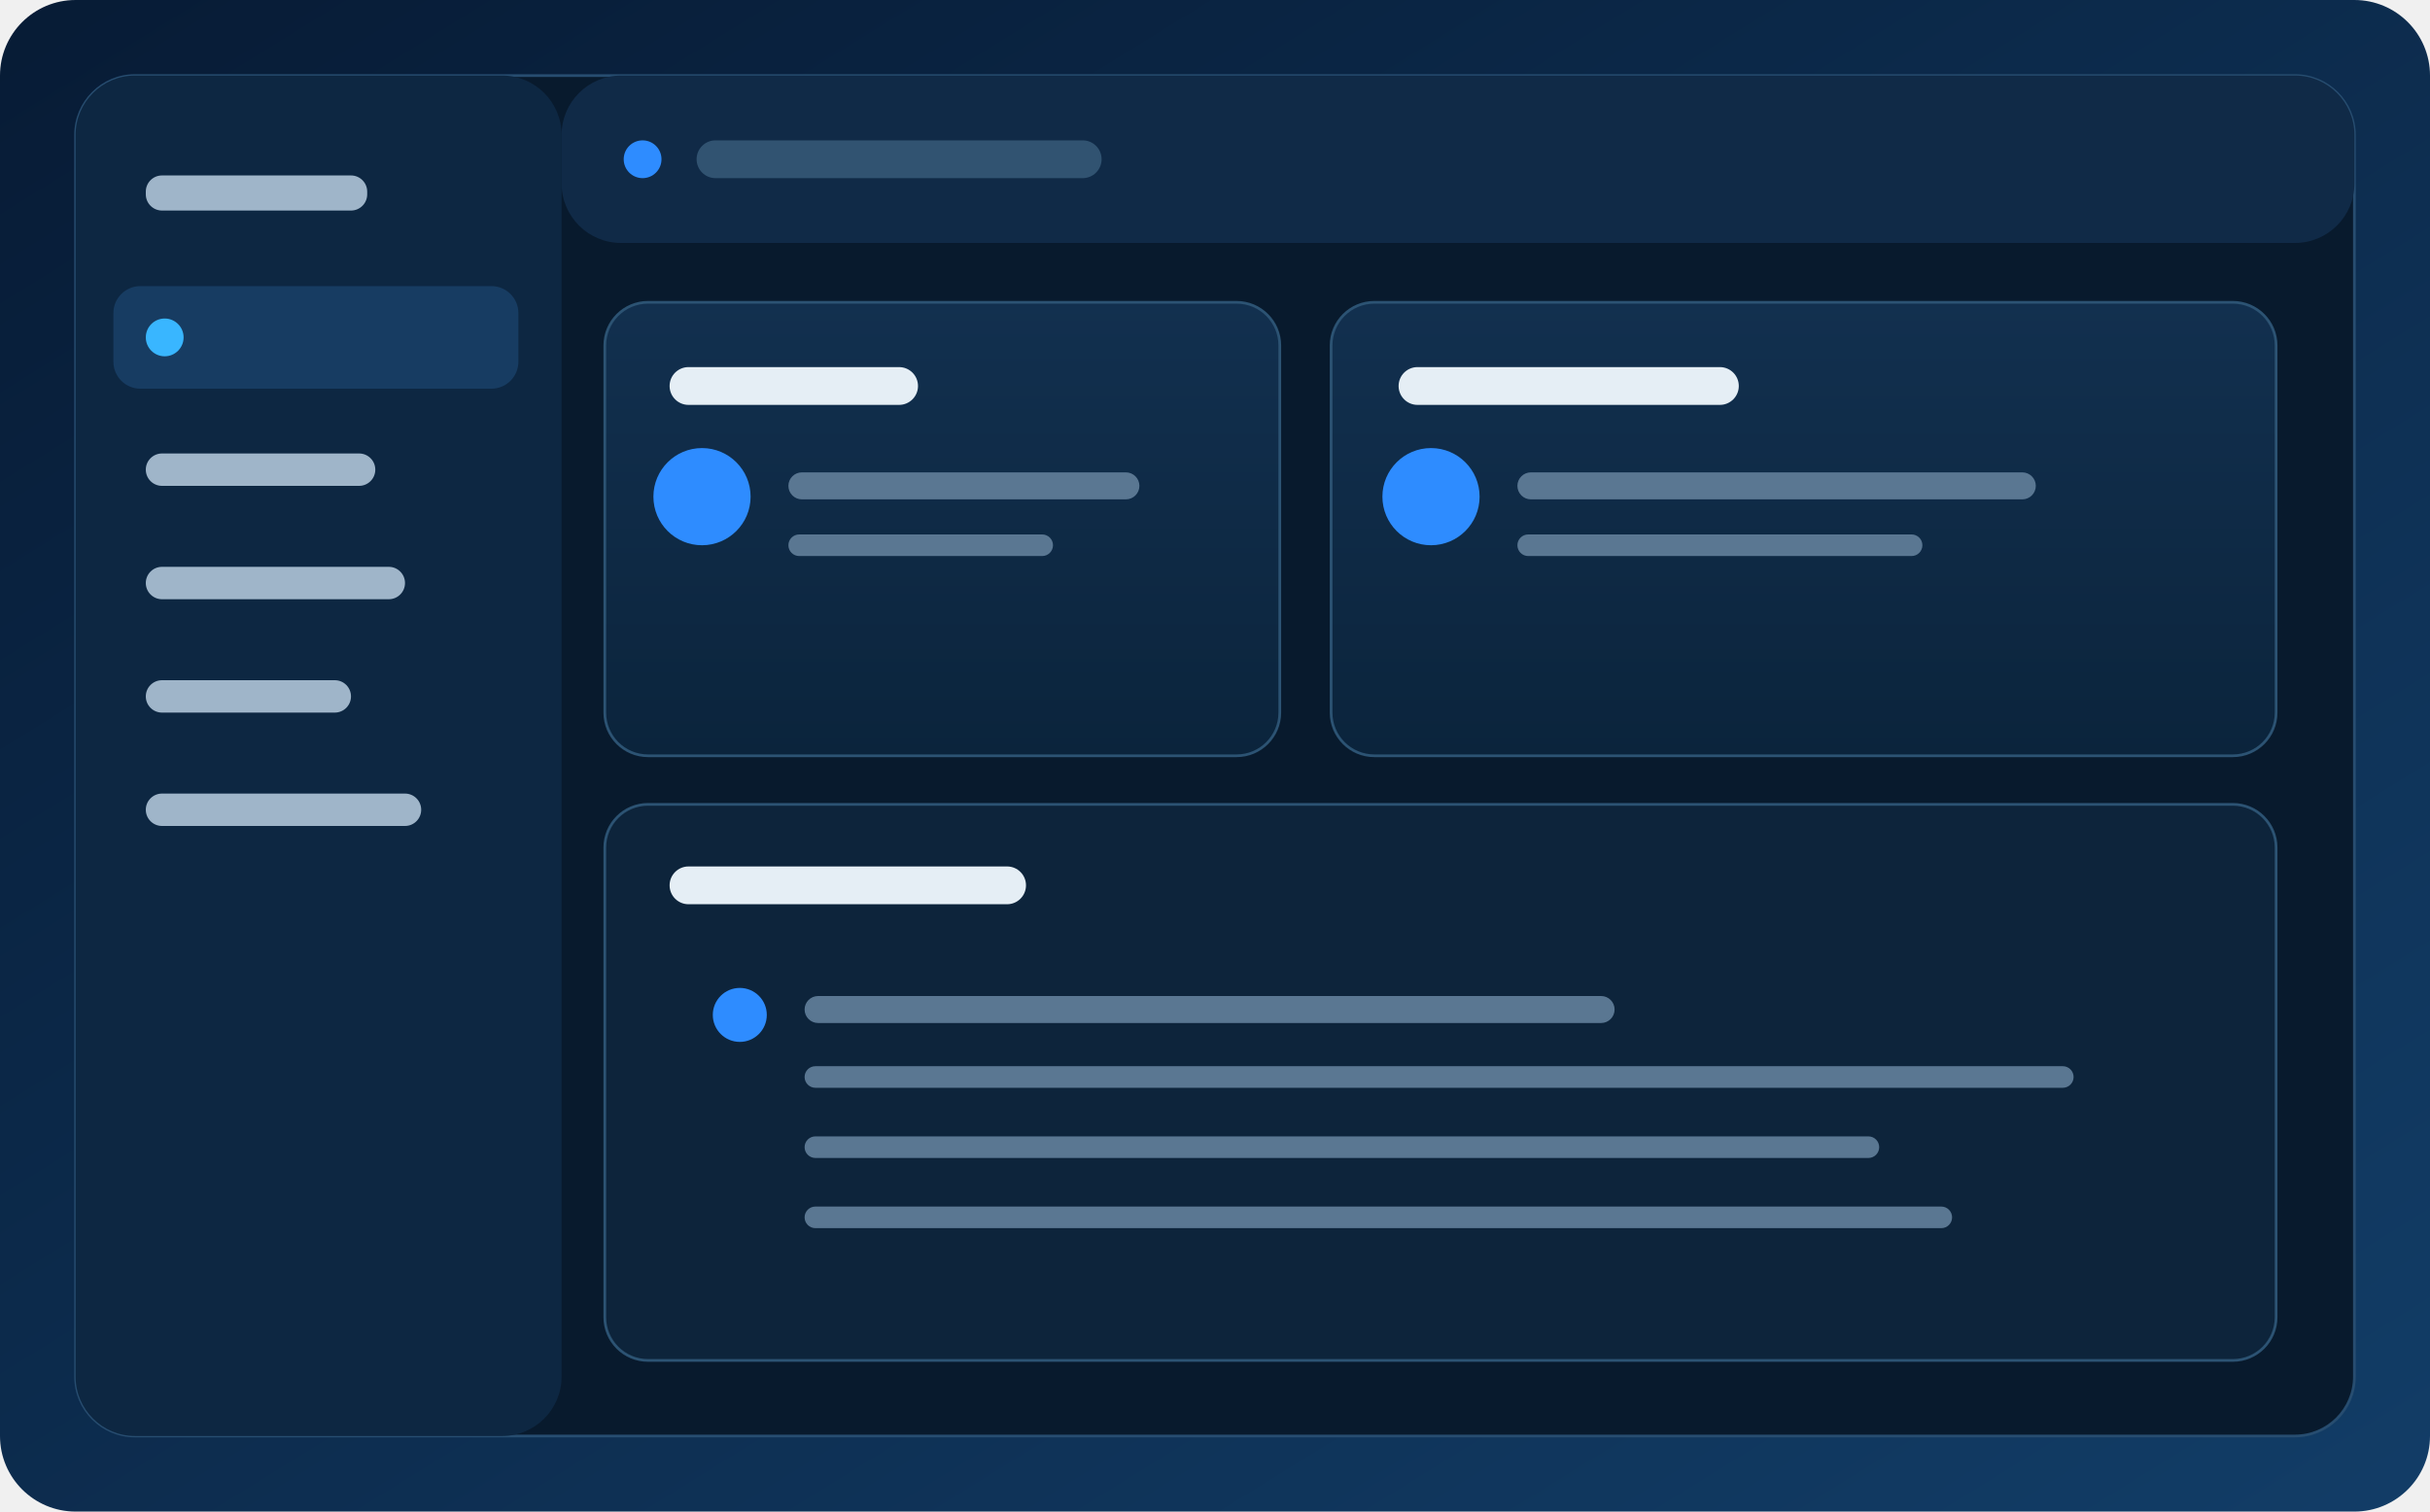
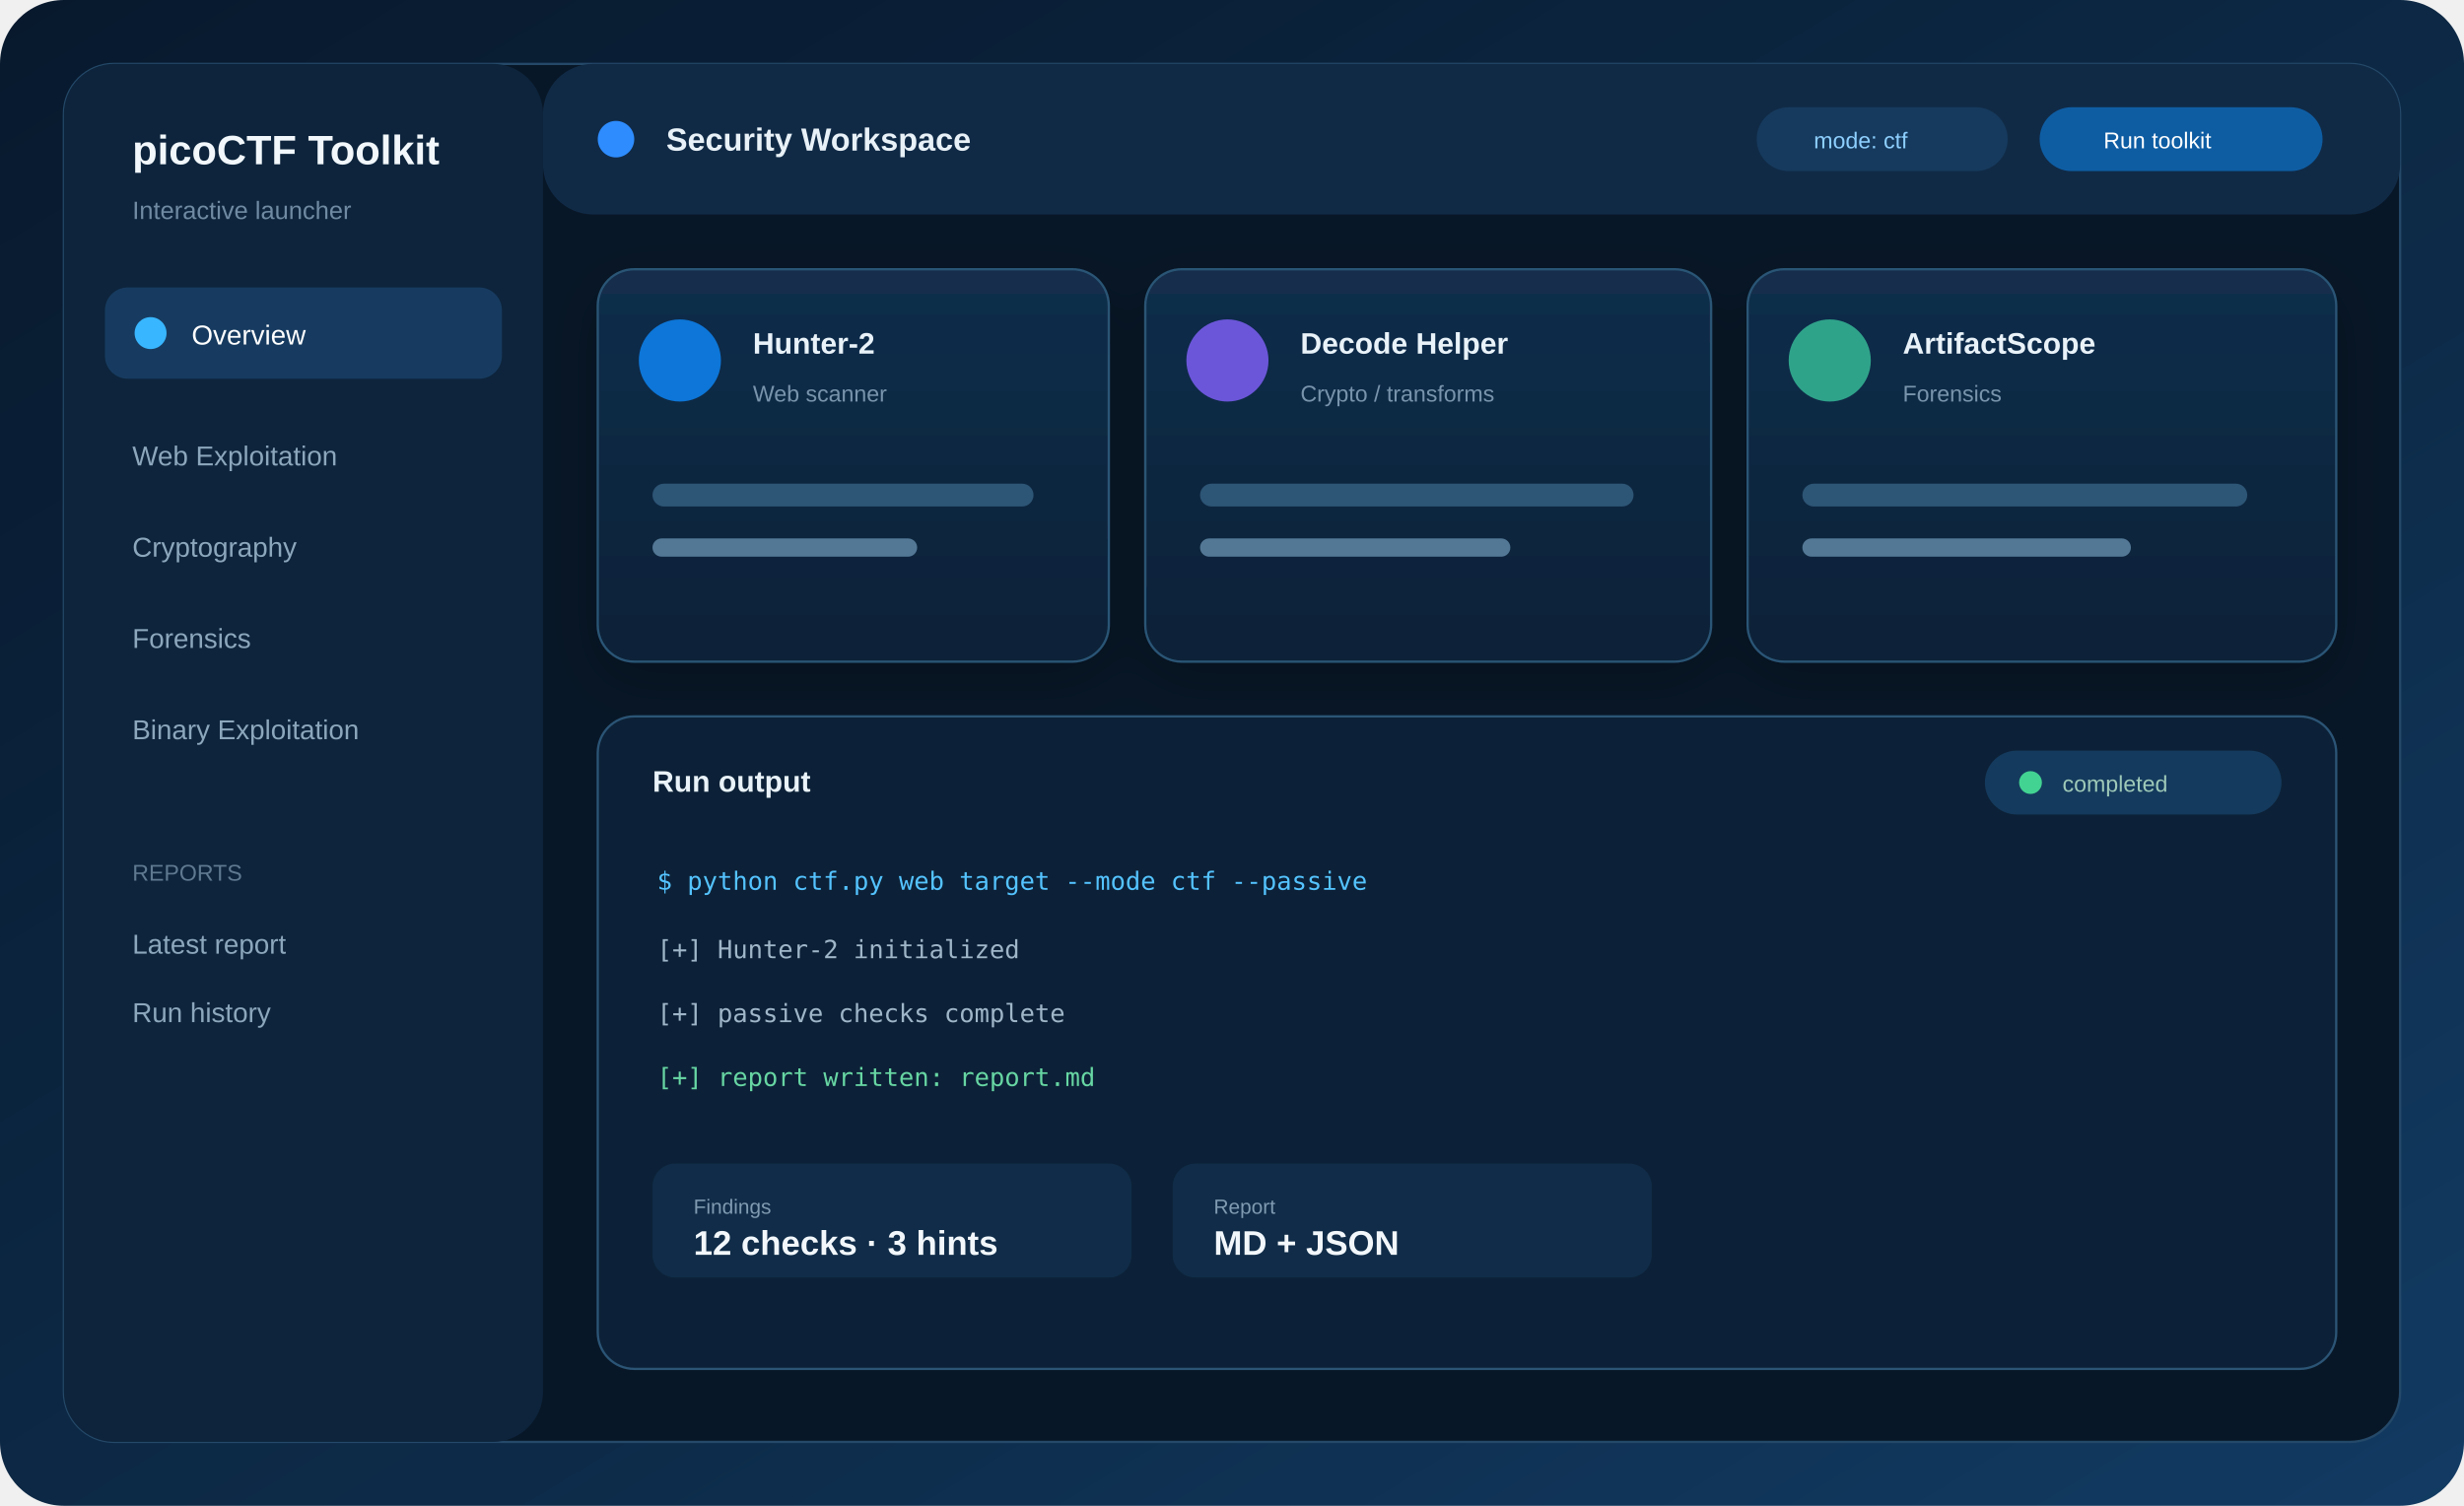
- <svg xmlns="http://www.w3.org/2000/svg" viewBox="0 0 900 560">
+ <svg xmlns="http://www.w3.org/2000/svg" viewBox="0 0 1080 660" role="img" aria-labelledby="title desc">
  <defs>
    <linearGradient id="bg" x1="0" y1="0" x2="1" y2="1">
-       <stop stop-color="#071b35" />
-       <stop offset="1" stop-color="#123d67" />
+       <stop stop-color="#08192d" />
+       <stop offset=".6" stop-color="#0d2b49" />
+       <stop offset="1" stop-color="#123b63" />
    </linearGradient>
-     <linearGradient id="panel" x1="0" y1="0" x2="0" y2="1">
-       <stop stop-color="#12304f" />
-       <stop offset="1" stop-color="#0b243c" />
+     <linearGradient id="card" x1="0" y1="0" x2="0" y2="1">
+       <stop stop-color="#122e4c" />
+       <stop offset="1" stop-color="#0a2137" />
    </linearGradient>
+     <filter id="shadow" x="-20%" y="-20%" width="140%" height="140%">
+       <feDropShadow dx="0" dy="8" stdDeviation="12" flood-color="#000" flood-opacity=".25" />
+     </filter>
  </defs>
-   <rect width="900" height="560" rx="28" fill="url(#bg)" />
-   <rect x="28" y="28" width="844" height="504" rx="22" fill="#081a2d" stroke="#274d70" />
-   <rect x="28" y="28" width="180" height="504" rx="22" fill="#0d2742" />
-   <rect x="208" y="28" width="664" height="62" rx="22" fill="#102a47" />
-   <circle cx="238" cy="59" r="7" fill="#2e8cff" />
-   <rect x="258" y="52" width="150" height="14" rx="7" fill="#315371" />
-   <g fill="#9fb5c9">
-     <rect x="54" y="65" width="82" height="13" rx="6" />
-     <rect x="54" y="126" width="110" height="12" rx="6" />
-     <rect x="54" y="168" width="85" height="12" rx="6" />
-     <rect x="54" y="210" width="96" height="12" rx="6" />
-     <rect x="54" y="252" width="76" height="12" rx="6" />
-     <rect x="54" y="294" width="102" height="12" rx="6" />
+   <rect width="1080" height="660" rx="28" fill="url(#bg)" />
+   <rect x="28" y="28" width="1024" height="604" rx="22" fill="#081727" stroke="#244969" />
+   <rect x="28" y="28" width="210" height="604" rx="22" fill="#0d243c" />
+   <text x="58" y="72" fill="#f1f7fb" font-family="Arial,sans-serif" font-size="18" font-weight="700">picoCTF Toolkit</text>
+   <text x="58" y="96" fill="#6f8aa2" font-family="Arial,sans-serif" font-size="11">Interactive launcher</text>
+   <g font-family="Arial,sans-serif" font-size="12">
+     <rect x="46" y="126" width="174" height="40" rx="10" fill="#173b60" />
+     <circle cx="66" cy="146" r="7" fill="#38b6ff" />
+     <text x="84" y="151" fill="#fff">Overview</text>
+     <text x="58" y="204" fill="#8ca6bb">Web Exploitation</text>
+     <text x="58" y="244" fill="#8ca6bb">Cryptography</text>
+     <text x="58" y="284" fill="#8ca6bb">Forensics</text>
+     <text x="58" y="324" fill="#8ca6bb">Binary Exploitation</text>
+     <text x="58" y="386" fill="#5f7990" font-size="10">REPORTS</text>
+     <text x="58" y="418" fill="#8ca6bb">Latest report</text>
+     <text x="58" y="448" fill="#8ca6bb">Run history</text>
  </g>
-   <rect x="42" y="106" width="150" height="38" rx="10" fill="#173c62" />
-   <circle cx="61" cy="125" r="7" fill="#39b6ff" />
-   <rect x="224" y="112" width="250" height="168" rx="16" fill="url(#panel)" stroke="#2c5373" />
-   <rect x="493" y="112" width="350" height="168" rx="16" fill="url(#panel)" stroke="#2c5373" />
-   <rect x="224" y="298" width="619" height="206" rx="16" fill="#0d243b" stroke="#2c5373" />
-   <g fill="#e5eef5">
-     <rect x="248" y="136" width="92" height="14" rx="7" />
-     <rect x="518" y="136" width="126" height="14" rx="7" />
-     <rect x="248" y="321" width="132" height="14" rx="7" />
+   <rect x="238" y="28" width="814" height="66" rx="22" fill="#102a46" />
+   <circle cx="270" cy="61" r="8" fill="#2e8cff" />
+   <text x="292" y="66" fill="#e8f1f7" font-family="Arial,sans-serif" font-size="14" font-weight="700">Security Workspace</text>
+   <rect x="770" y="47" width="110" height="28" rx="14" fill="#163a5d" />
+   <text x="795" y="65" fill="#8dcfff" font-family="Arial,sans-serif" font-size="10">mode: ctf</text>
+   <rect x="894" y="47" width="124" height="28" rx="14" fill="#0e5da3" />
+   <text x="922" y="65" fill="#fff" font-family="Arial,sans-serif" font-size="10">Run toolkit</text>
+   <g filter="url(#shadow)">
+     <rect x="262" y="118" width="224" height="172" rx="16" fill="url(#card)" stroke="#2b5475" />
+     <rect x="502" y="118" width="248" height="172" rx="16" fill="url(#card)" stroke="#2b5475" />
+     <rect x="766" y="118" width="258" height="172" rx="16" fill="url(#card)" stroke="#2b5475" />
  </g>
-   <g fill="#2e8cff">
-     <circle cx="260" cy="184" r="18" />
-     <circle cx="530" cy="184" r="18" />
-     <circle cx="274" cy="376" r="10" />
+   <g font-family="Arial,sans-serif">
+     <circle cx="298" cy="158" r="18" fill="#0d76d8" />
+     <text x="330" y="155" fill="#e8f2f8" font-size="13" font-weight="700">Hunter-2</text>
+     <text x="330" y="176" fill="#7894ac" font-size="10">Web scanner</text>
+     <rect x="286" y="212" width="167" height="10" rx="5" fill="#2d5575" />
+     <rect x="286" y="236" width="116" height="8" rx="4" fill="#537896" />
+     <circle cx="538" cy="158" r="18" fill="#6b56d9" />
+     <text x="570" y="155" fill="#e8f2f8" font-size="13" font-weight="700">Decode Helper</text>
+     <text x="570" y="176" fill="#7894ac" font-size="10">Crypto / transforms</text>
+     <rect x="526" y="212" width="190" height="10" rx="5" fill="#2d5575" />
+     <rect x="526" y="236" width="136" height="8" rx="4" fill="#537896" />
+     <circle cx="802" cy="158" r="18" fill="#2fa38a" />
+     <text x="834" y="155" fill="#e8f2f8" font-size="13" font-weight="700">ArtifactScope</text>
+     <text x="834" y="176" fill="#7894ac" font-size="10">Forensics</text>
+     <rect x="790" y="212" width="195" height="10" rx="5" fill="#2d5575" />
+     <rect x="790" y="236" width="144" height="8" rx="4" fill="#537896" />
  </g>
-   <g fill="#5a7792">
-     <rect x="292" y="175" width="130" height="10" rx="5" />
-     <rect x="292" y="198" width="98" height="8" rx="4" />
-     <rect x="562" y="175" width="192" height="10" rx="5" />
-     <rect x="562" y="198" width="150" height="8" rx="4" />
-     <rect x="298" y="369" width="300" height="10" rx="5" />
-     <rect x="298" y="395" width="470" height="8" rx="4" />
-     <rect x="298" y="421" width="398" height="8" rx="4" />
-     <rect x="298" y="447" width="425" height="8" rx="4" />
+   <rect x="262" y="314" width="762" height="286" rx="16" fill="#0c2137" stroke="#2b5475" />
+   <text x="286" y="347" fill="#e9f2f8" font-family="Arial,sans-serif" font-size="13" font-weight="700">Run output</text>
+   <rect x="870" y="329" width="130" height="28" rx="14" fill="#143a5d" />
+   <circle cx="890" cy="343" r="5" fill="#42d392" />
+   <text x="904" y="347" fill="#9ec9b8" font-family="Arial,sans-serif" font-size="10">completed</text>
+   <g font-family="monospace" font-size="11">
+     <text x="288" y="390" fill="#54c3ff">$ python ctf.py web target --mode ctf --passive</text>
+     <text x="288" y="420" fill="#9fb5c8">[+] Hunter-2 initialized</text>
+     <text x="288" y="448" fill="#9fb5c8">[+] passive checks complete</text>
+     <text x="288" y="476" fill="#67d6a3">[+] report written: report.md</text>
  </g>
+   <rect x="286" y="510" width="210" height="50" rx="10" fill="#102c48" />
+   <text x="304" y="532" fill="#7f9ab1" font-family="Arial,sans-serif" font-size="9">Findings</text>
+   <text x="304" y="550" fill="#f2f7fb" font-family="Arial,sans-serif" font-size="15" font-weight="700">12 checks · 3 hints</text>
+   <rect x="514" y="510" width="210" height="50" rx="10" fill="#102c48" />
+   <text x="532" y="532" fill="#7f9ab1" font-family="Arial,sans-serif" font-size="9">Report</text>
+   <text x="532" y="550" fill="#f2f7fb" font-family="Arial,sans-serif" font-size="15" font-weight="700">MD + JSON</text>
</svg>
